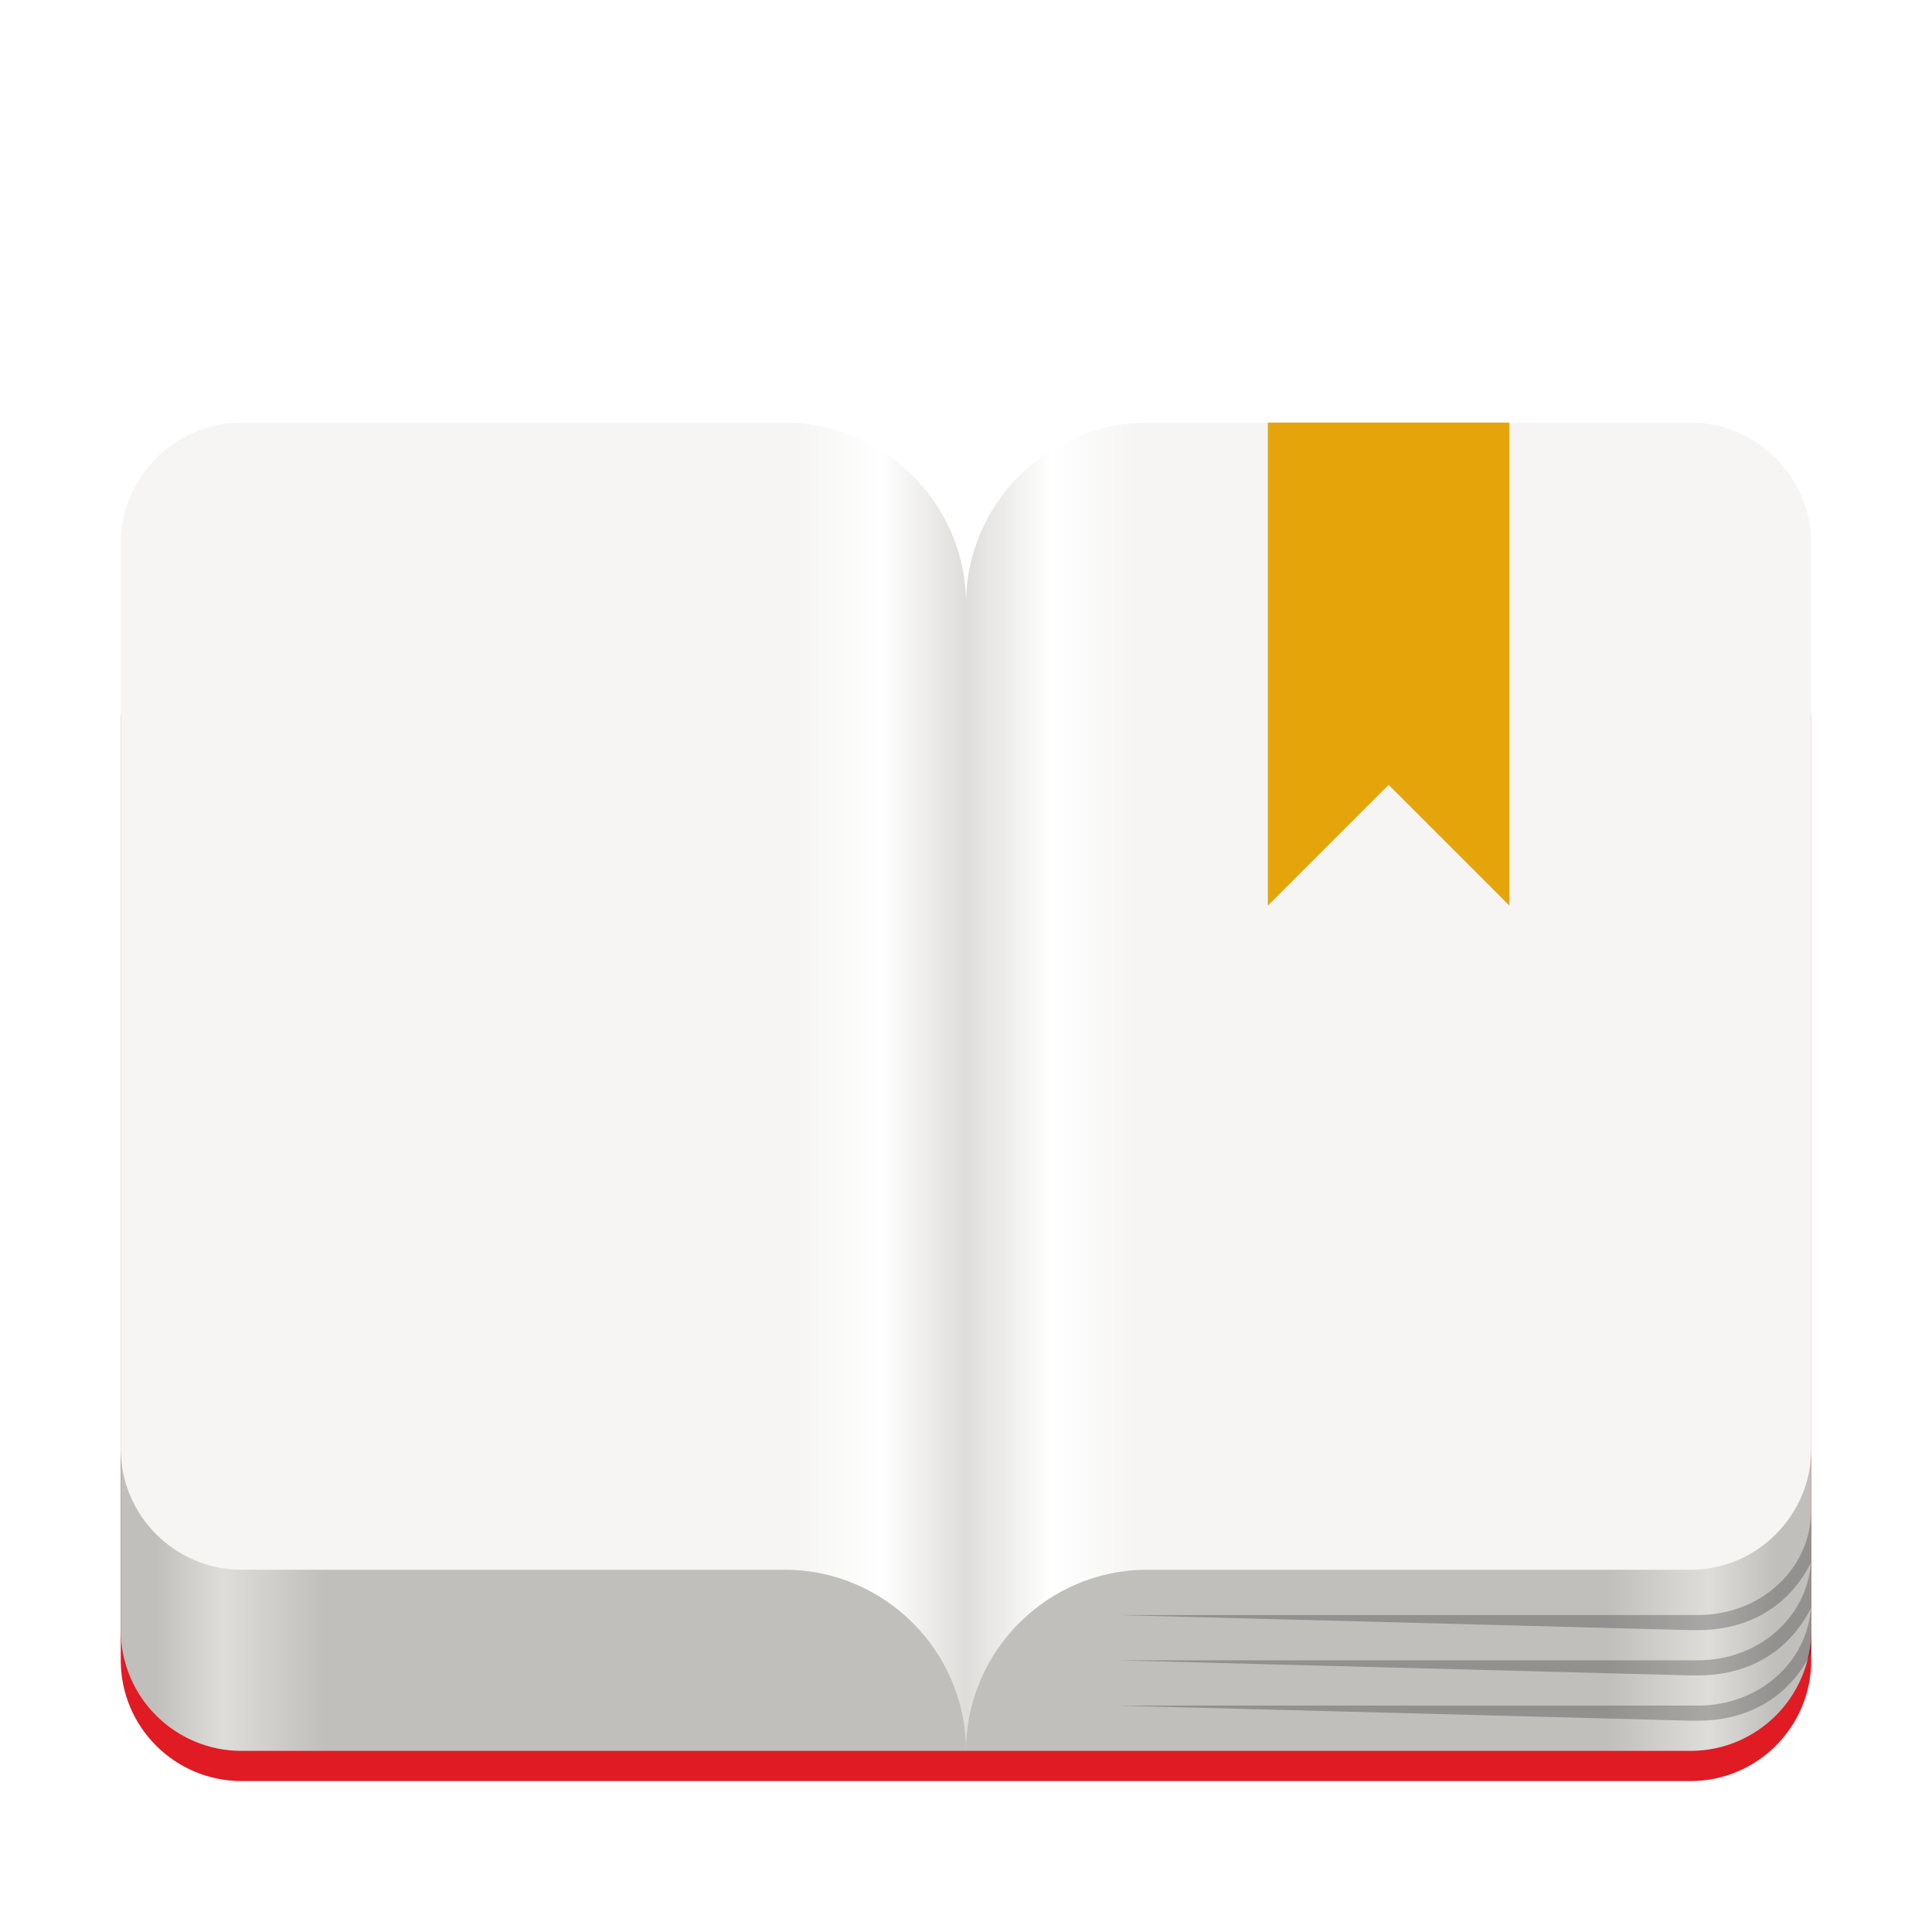
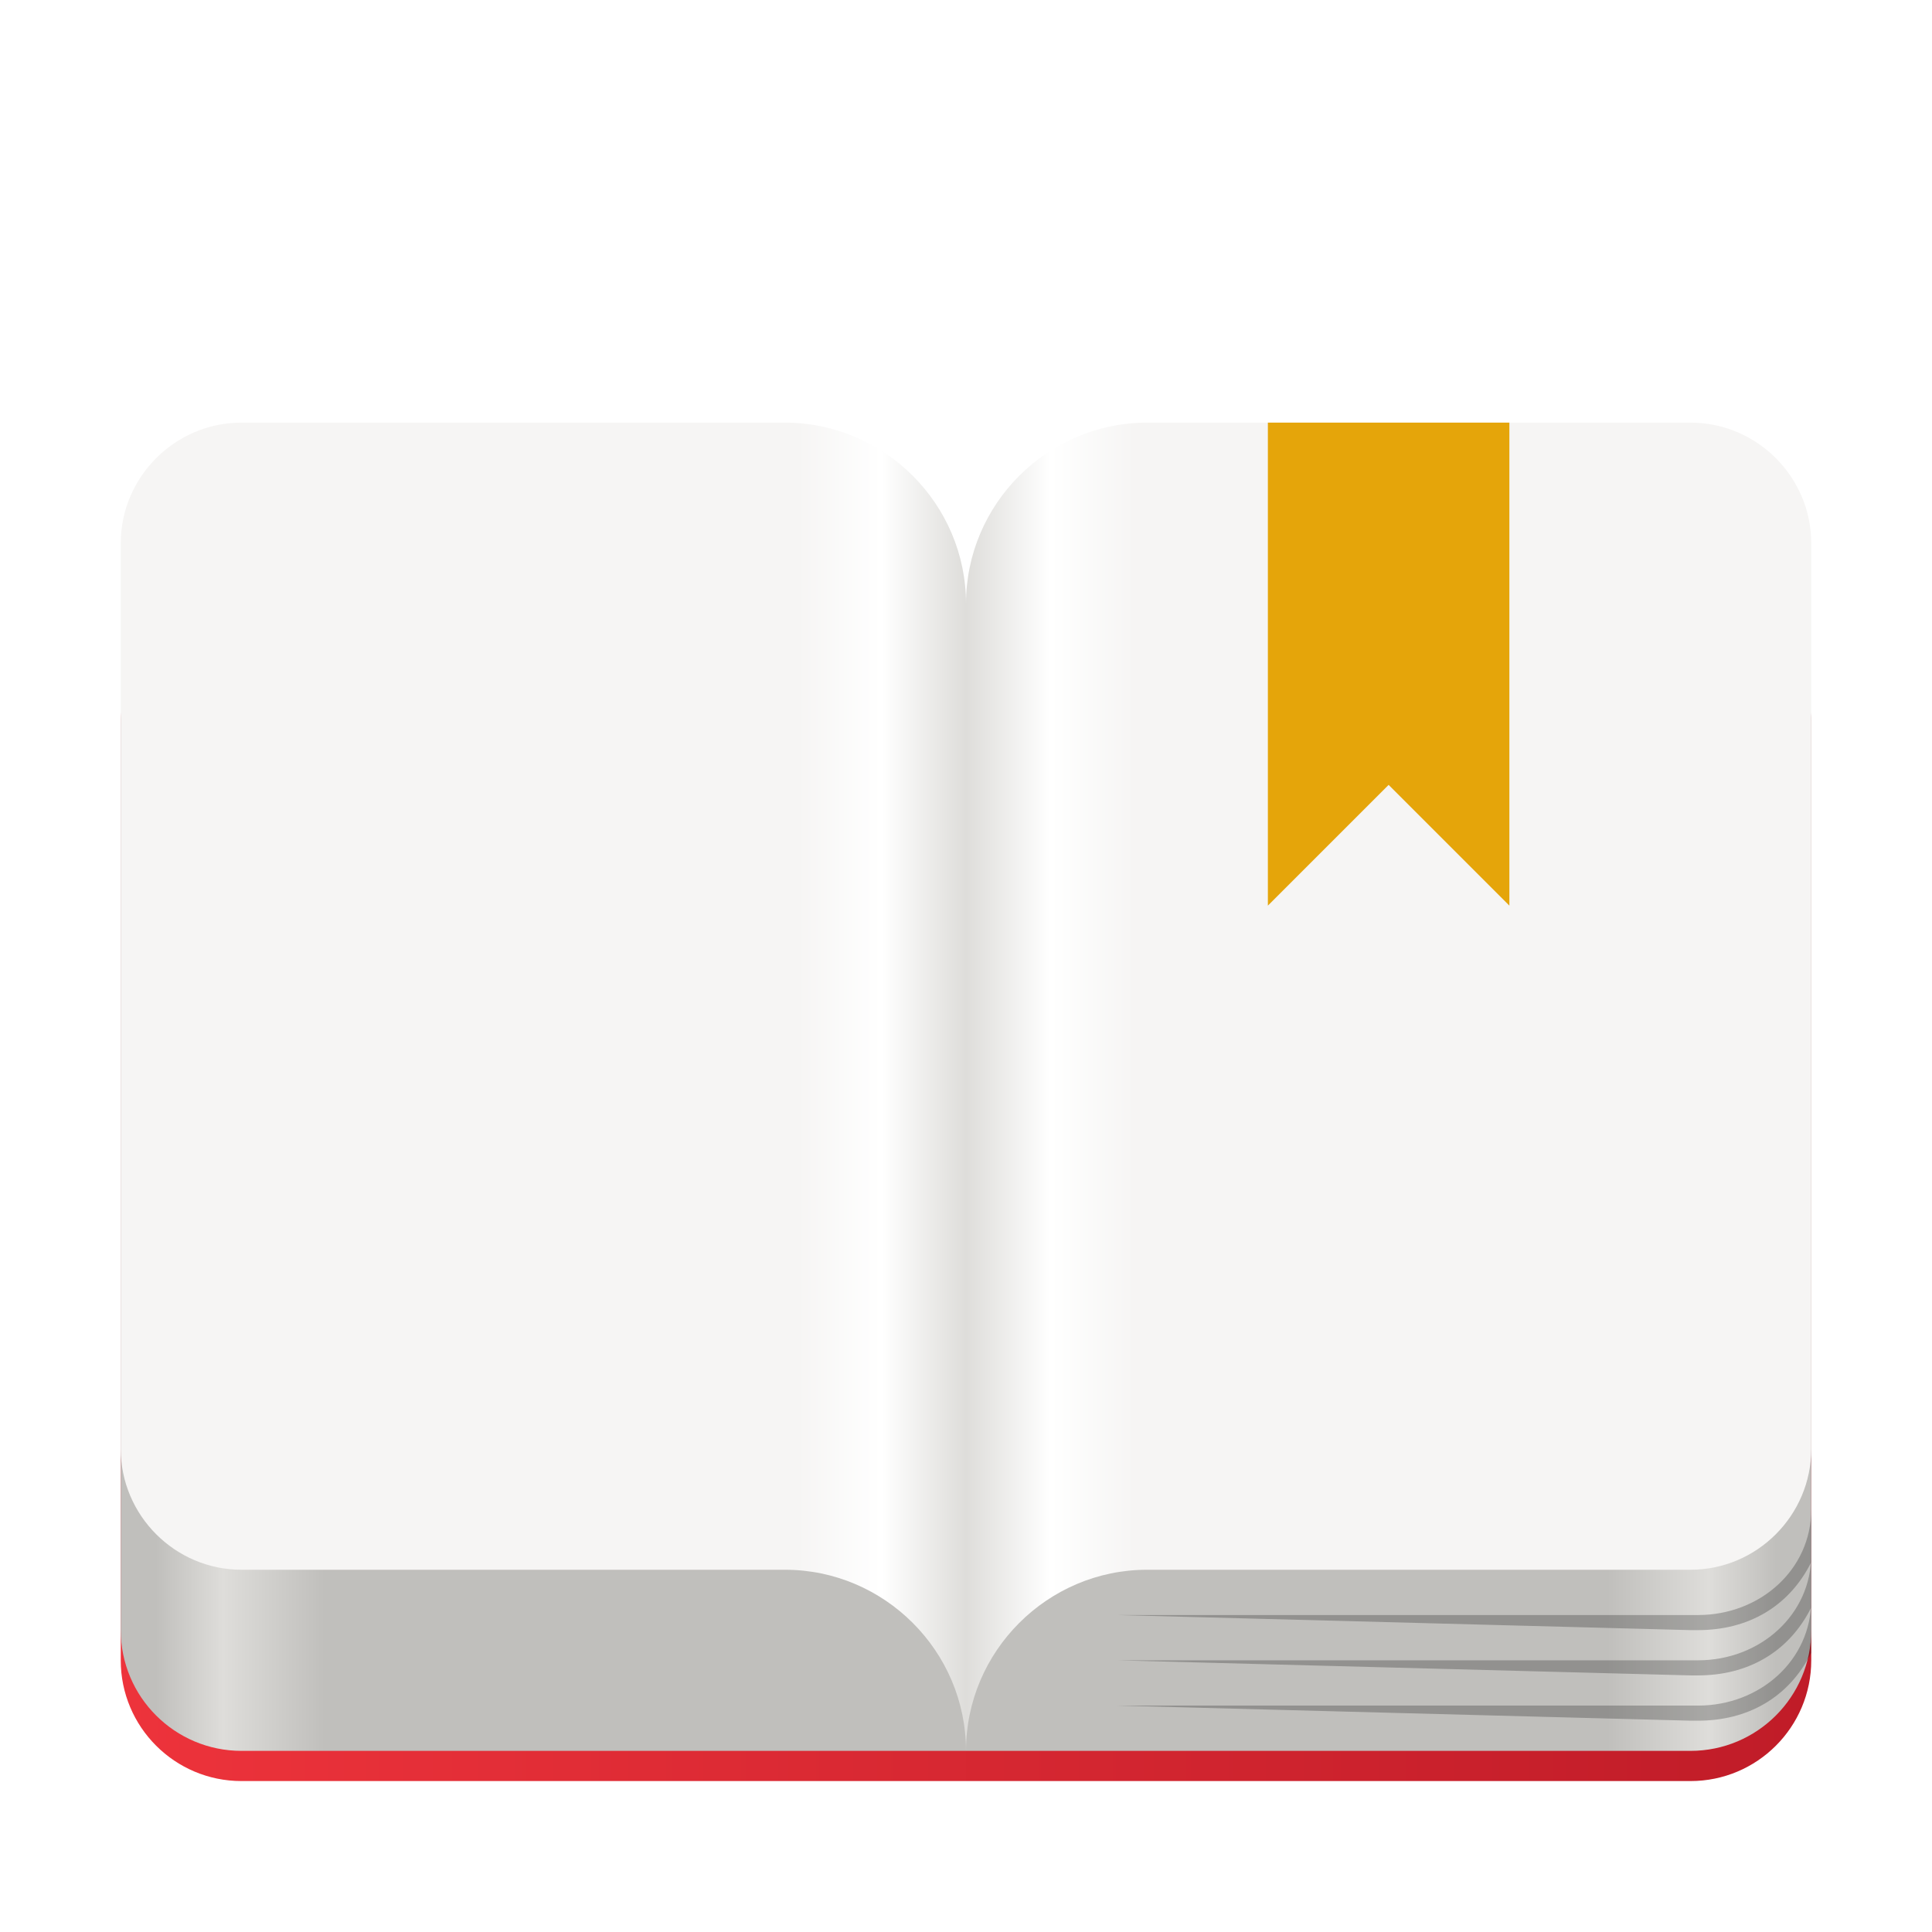
<svg xmlns="http://www.w3.org/2000/svg" width="128" height="128" viewBox="0 0 128 128">
  <linearGradient id="corners">
    <stop offset="2%" stop-color="#C0BFBC" />
    <stop offset="6%" stop-color="#DEDDDA" />
    <stop offset="12%" stop-color="#C0BFBC" />
    <stop offset="88%" stop-color="#C0BFBC" />
    <stop offset="94%" stop-color="#DEDDDA" />
    <stop offset="98%" stop-color="#C0BFBC" />
  </linearGradient>
  <linearGradient id="pages">
    <stop offset="40%" stop-color="#F6F5F4" />
    <stop offset="45%" stop-color="#FFFFFF" />
    <stop offset="50%" stop-color="#DEDDDA" />
    <stop offset="55%" stop-color="#FFFFFF" />
    <stop offset="60%" stop-color="#F6F5F4" />
  </linearGradient>
-   <rect width="112" height="78" rx="8" x="8" y="40" fill="#E01B24" />
+   <linearGradient id="red">
+     <stop offset="0" stop-color="#ED333B" />
+     <stop offset="1" stop-color="#C01C28" />
+   </linearGradient>
+   <rect width="112" height="78" rx="8" x="8" y="40" fill="url(#red)" />
  <rect width="112" height="76" rx="8" x="8" y="40" fill="url(#corners)" />
  <path d="M8 0C3.6 0 0 3.6 0 8L0 68C0 72.4 3.6 76 8 76L44 76C50.6 76 56 81.4 56 88C56 81.4 61.4 76 68 76L104 76C108.4 76 112 72.4 112 68L112 8C112 3.6 108.4 0 104 0L68 0C61.4 0 56 5.4 56 12C56 5.4 50.6 0 44 0Z" fill="url(#pages)" transform="translate(8 28)" />
  <path d="M16 0L16 32L8 24L0 32L0 0Z" fill="#E5A50A" transform="translate(84 28)" />
  <g fill="#000000" opacity="24%">
    <path d="M46 0C46 4 42.6 7 38.5 7L0 7L38 8L38.5 8C41.75 8 44.5 6.5 46 3.5Z" transform="translate(74 100)" />
    <path d="M46 0C46 4 42.6 7 38.5 7L0 7L38 8L38.5 8C41.75 8 44.5 6.5 46 3.5Z" transform="translate(74 103)" />
    <path d="M46 0C46 4 42.6 7 38.5 7L0 7L38 8L38.5 8C41.75 8 44.5 6.5 46 3.5Z" transform="translate(74 106)" />
  </g>
</svg>
